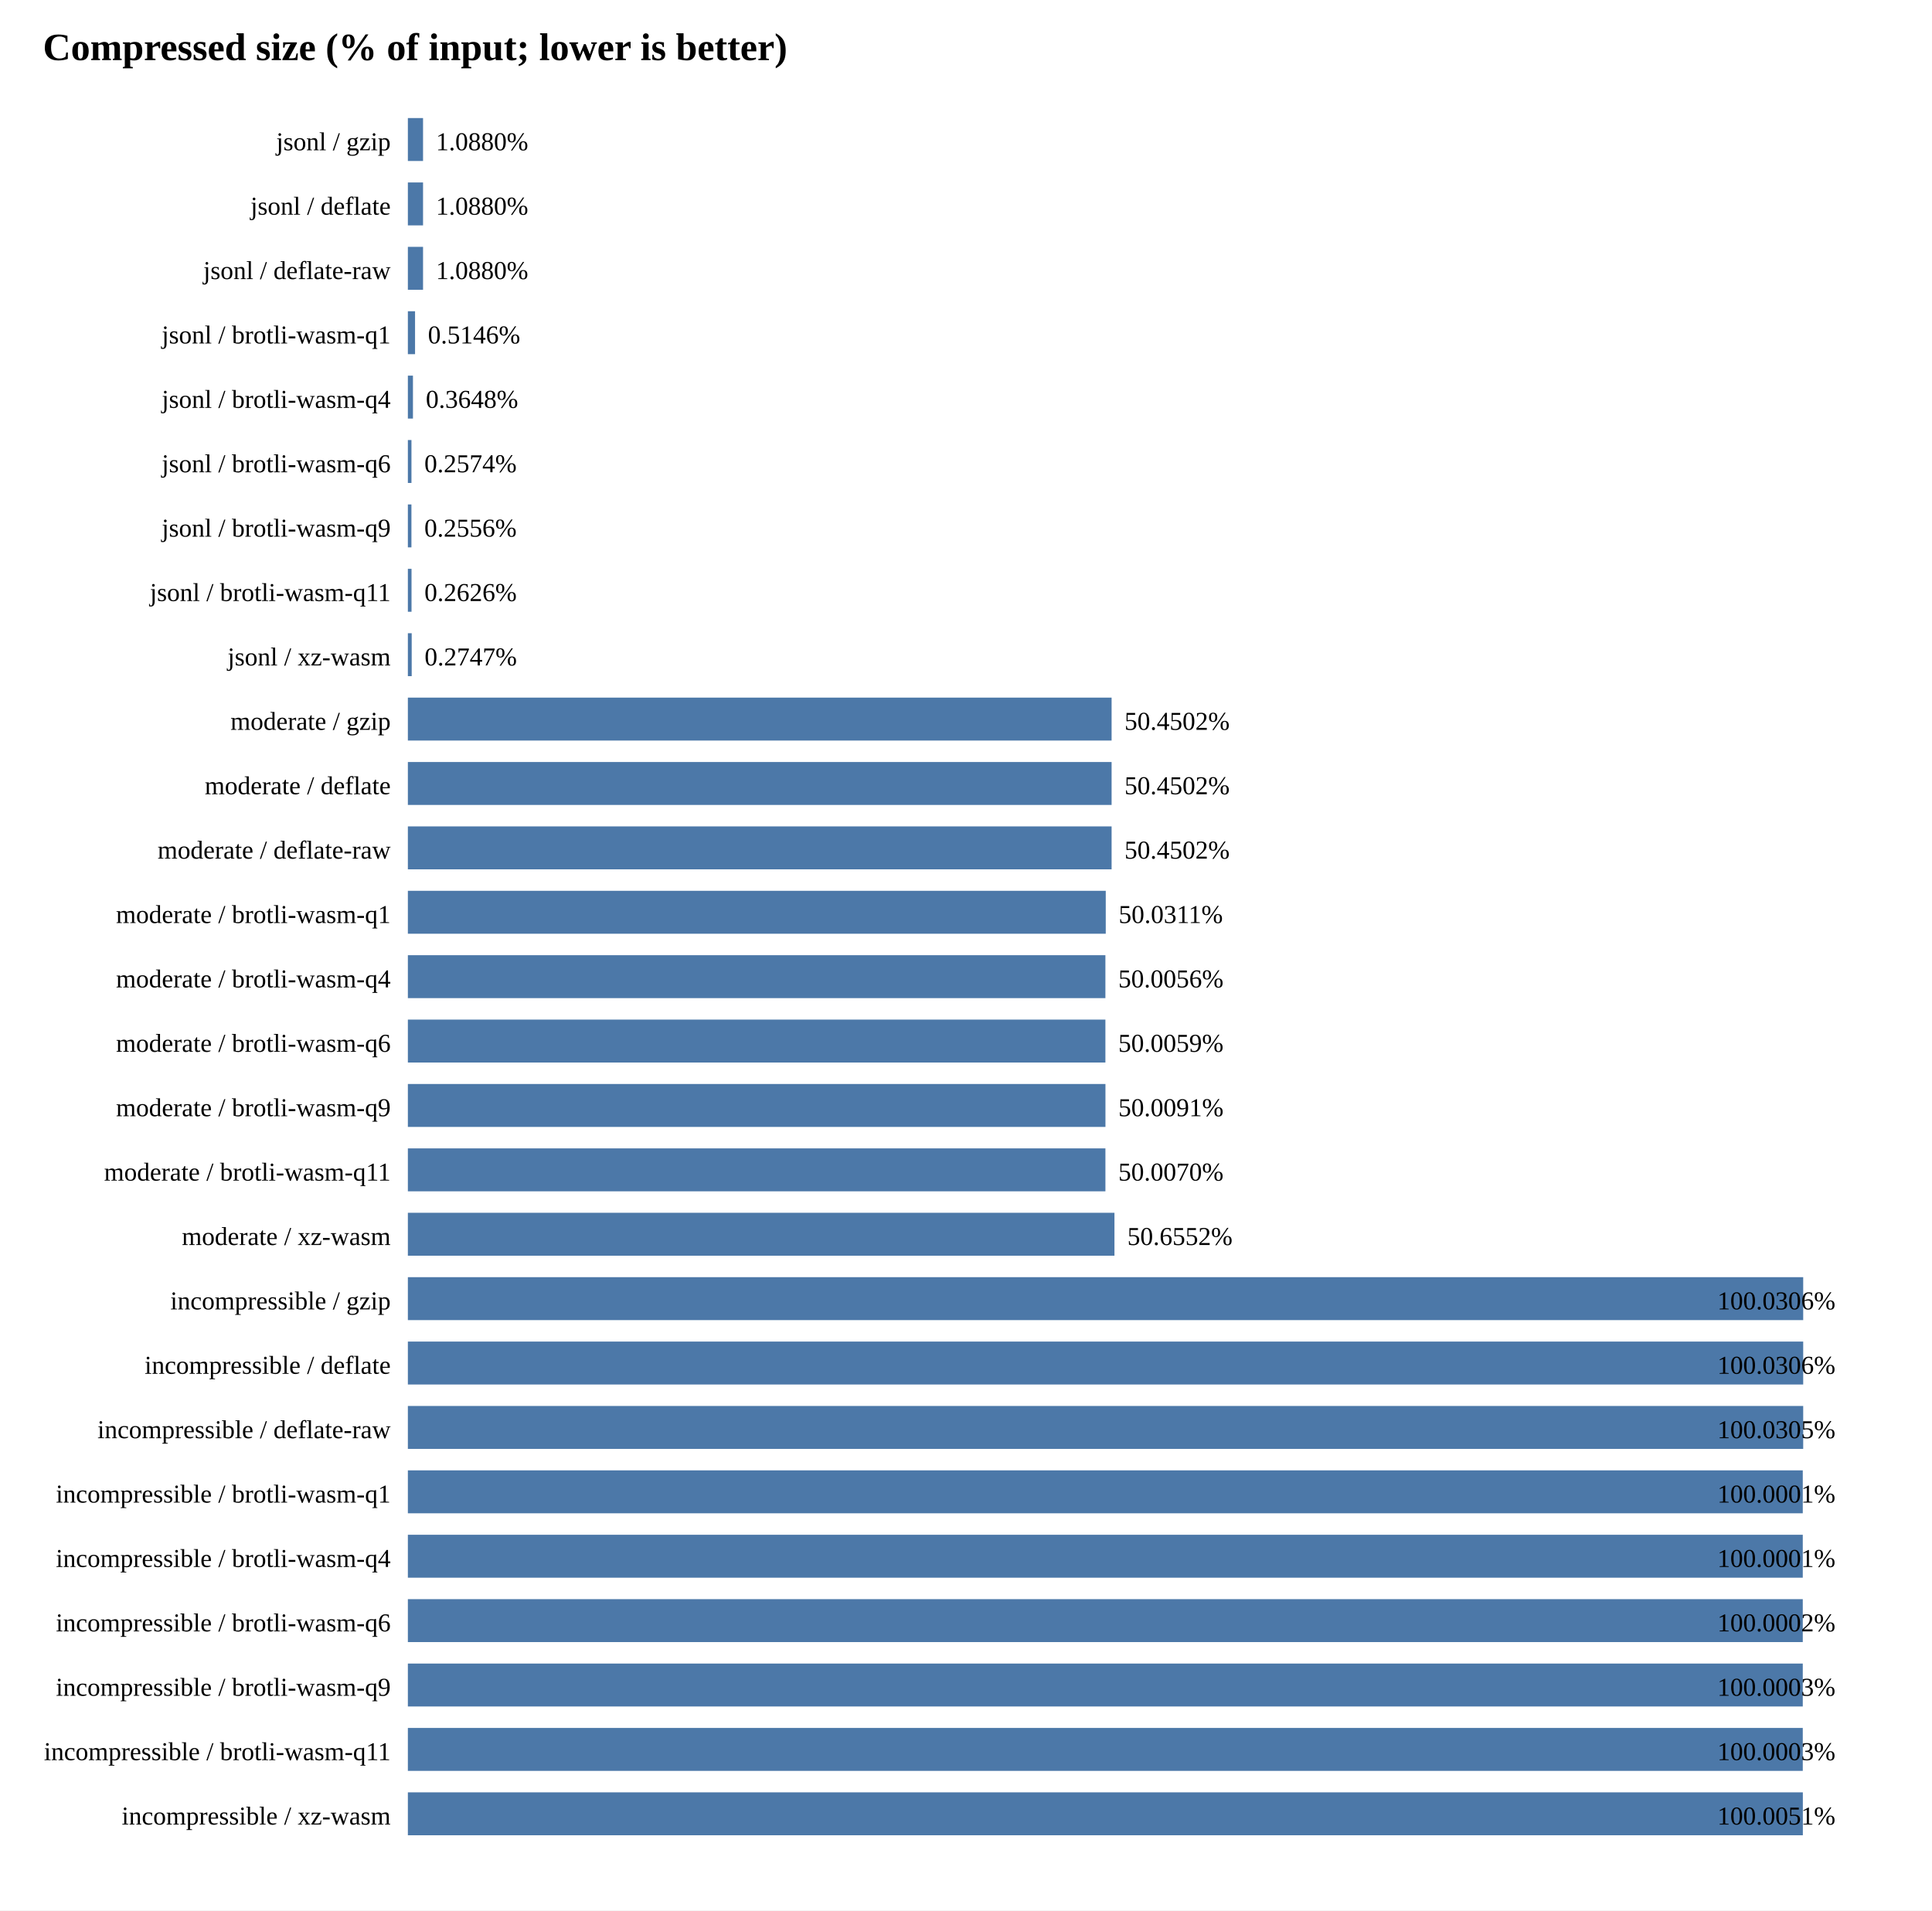
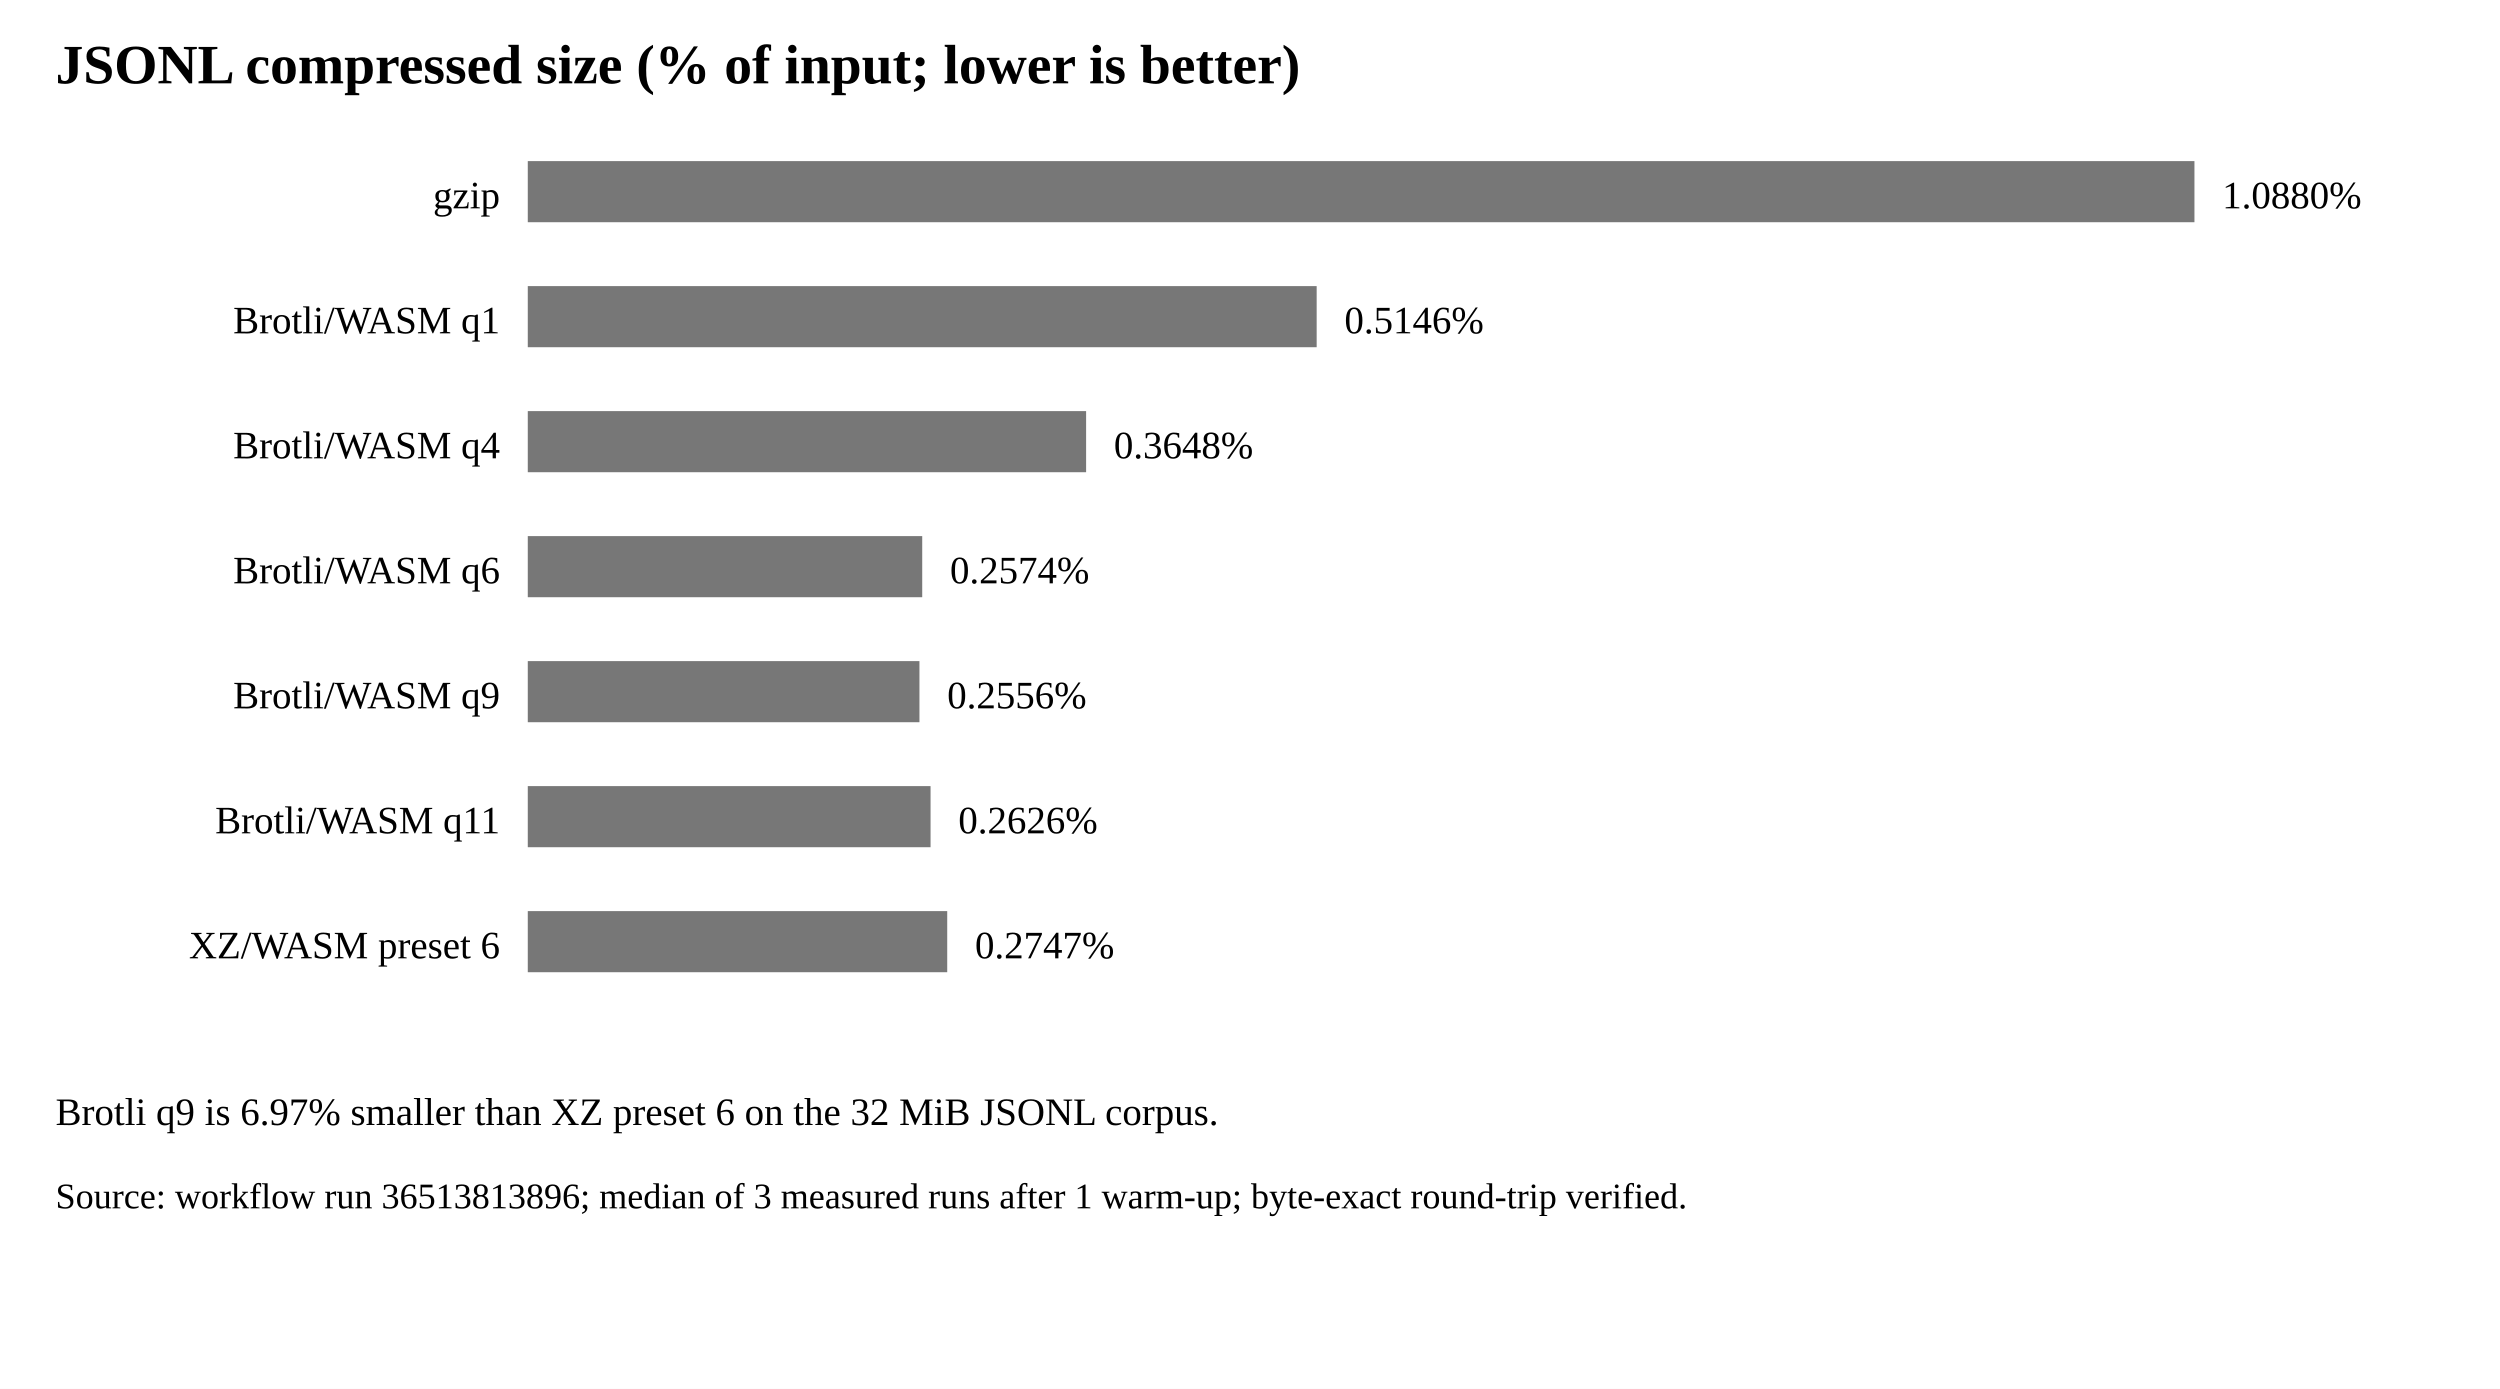
- <svg xmlns="http://www.w3.org/2000/svg" width="900" height="890">
+ <svg xmlns="http://www.w3.org/2000/svg" width="900" height="500" viewBox="0 0 900 500">
  <rect width="100%" height="100%" fill="white" />
-   <text x="20" y="28" font-size="18" font-weight="bold">Compressed size (% of input; lower is better)</text>
-   <text x="182" y="70" text-anchor="end" font-size="12">jsonl / gzip</text>
-   <rect x="190" y="55" width="7.07" height="20" fill="#4c78a8" />
-   <text x="203.07" y="70" font-size="12">1.0880%</text>
-   <text x="182" y="100" text-anchor="end" font-size="12">jsonl / deflate</text>
-   <rect x="190" y="85" width="7.07" height="20" fill="#4c78a8" />
-   <text x="203.07" y="100" font-size="12">1.0880%</text>
-   <text x="182" y="130" text-anchor="end" font-size="12">jsonl / deflate-raw</text>
-   <rect x="190" y="115" width="7.07" height="20" fill="#4c78a8" />
-   <text x="203.07" y="130" font-size="12">1.0880%</text>
-   <text x="182" y="160" text-anchor="end" font-size="12">jsonl / brotli-wasm-q1</text>
-   <rect x="190" y="145" width="3.344" height="20" fill="#4c78a8" />
-   <text x="199.344" y="160" font-size="12">0.5146%</text>
-   <text x="182" y="190" text-anchor="end" font-size="12">jsonl / brotli-wasm-q4</text>
-   <rect x="190" y="175" width="2.37" height="20" fill="#4c78a8" />
-   <text x="198.37" y="190" font-size="12">0.3648%</text>
-   <text x="182" y="220" text-anchor="end" font-size="12">jsonl / brotli-wasm-q6</text>
-   <rect x="190" y="205" width="1.673" height="20" fill="#4c78a8" />
-   <text x="197.673" y="220" font-size="12">0.2574%</text>
-   <text x="182" y="250" text-anchor="end" font-size="12">jsonl / brotli-wasm-q9</text>
-   <rect x="190" y="235" width="1.661" height="20" fill="#4c78a8" />
-   <text x="197.661" y="250" font-size="12">0.2556%</text>
-   <text x="182" y="280" text-anchor="end" font-size="12">jsonl / brotli-wasm-q11</text>
-   <rect x="190" y="265" width="1.706" height="20" fill="#4c78a8" />
-   <text x="197.706" y="280" font-size="12">0.2626%</text>
-   <text x="182" y="310" text-anchor="end" font-size="12">jsonl / xz-wasm</text>
-   <rect x="190" y="295" width="1.785" height="20" fill="#4c78a8" />
-   <text x="197.785" y="310" font-size="12">0.2747%</text>
-   <text x="182" y="340" text-anchor="end" font-size="12">moderate / gzip</text>
-   <rect x="190" y="325" width="327.826" height="20" fill="#4c78a8" />
-   <text x="523.826" y="340" font-size="12">50.4502%</text>
-   <text x="182" y="370" text-anchor="end" font-size="12">moderate / deflate</text>
-   <rect x="190" y="355" width="327.826" height="20" fill="#4c78a8" />
-   <text x="523.826" y="370" font-size="12">50.4502%</text>
-   <text x="182" y="400" text-anchor="end" font-size="12">moderate / deflate-raw</text>
-   <rect x="190" y="385" width="327.826" height="20" fill="#4c78a8" />
-   <text x="523.826" y="400" font-size="12">50.4502%</text>
-   <text x="182" y="430" text-anchor="end" font-size="12">moderate / brotli-wasm-q1</text>
-   <rect x="190" y="415" width="325.103" height="20" fill="#4c78a8" />
-   <text x="521.103" y="430" font-size="12">50.0311%</text>
-   <text x="182" y="460" text-anchor="end" font-size="12">moderate / brotli-wasm-q4</text>
-   <rect x="190" y="445" width="324.937" height="20" fill="#4c78a8" />
-   <text x="520.937" y="460" font-size="12">50.0056%</text>
-   <text x="182" y="490" text-anchor="end" font-size="12">moderate / brotli-wasm-q6</text>
-   <rect x="190" y="475" width="324.939" height="20" fill="#4c78a8" />
-   <text x="520.939" y="490" font-size="12">50.0059%</text>
-   <text x="182" y="520" text-anchor="end" font-size="12">moderate / brotli-wasm-q9</text>
-   <rect x="190" y="505" width="324.96" height="20" fill="#4c78a8" />
-   <text x="520.96" y="520" font-size="12">50.0091%</text>
-   <text x="182" y="550" text-anchor="end" font-size="12">moderate / brotli-wasm-q11</text>
-   <rect x="190" y="535" width="324.946" height="20" fill="#4c78a8" />
-   <text x="520.946" y="550" font-size="12">50.0070%</text>
-   <text x="182" y="580" text-anchor="end" font-size="12">moderate / xz-wasm</text>
-   <rect x="190" y="565" width="329.158" height="20" fill="#4c78a8" />
-   <text x="525.158" y="580" font-size="12">50.6552%</text>
-   <text x="182" y="610" text-anchor="end" font-size="12">incompressible / gzip</text>
-   <rect x="190" y="595" width="650" height="20" fill="#4c78a8" />
-   <text x="800" y="610" font-size="12">100.0306%</text>
-   <text x="182" y="640" text-anchor="end" font-size="12">incompressible / deflate</text>
-   <rect x="190" y="625" width="650" height="20" fill="#4c78a8" />
-   <text x="800" y="640" font-size="12">100.0306%</text>
-   <text x="182" y="670" text-anchor="end" font-size="12">incompressible / deflate-raw</text>
-   <rect x="190" y="655" width="650" height="20" fill="#4c78a8" />
-   <text x="800" y="670" font-size="12">100.0305%</text>
-   <text x="182" y="700" text-anchor="end" font-size="12">incompressible / brotli-wasm-q1</text>
-   <rect x="190" y="685" width="649.802" height="20" fill="#4c78a8" />
-   <text x="800" y="700" font-size="12">100.0001%</text>
-   <text x="182" y="730" text-anchor="end" font-size="12">incompressible / brotli-wasm-q4</text>
-   <rect x="190" y="715" width="649.802" height="20" fill="#4c78a8" />
-   <text x="800" y="730" font-size="12">100.0001%</text>
-   <text x="182" y="760" text-anchor="end" font-size="12">incompressible / brotli-wasm-q6</text>
-   <rect x="190" y="745" width="649.803" height="20" fill="#4c78a8" />
-   <text x="800" y="760" font-size="12">100.0002%</text>
-   <text x="182" y="790" text-anchor="end" font-size="12">incompressible / brotli-wasm-q9</text>
-   <rect x="190" y="775" width="649.803" height="20" fill="#4c78a8" />
-   <text x="800" y="790" font-size="12">100.0003%</text>
-   <text x="182" y="820" text-anchor="end" font-size="12">incompressible / brotli-wasm-q11</text>
-   <rect x="190" y="805" width="649.803" height="20" fill="#4c78a8" />
-   <text x="800" y="820" font-size="12">100.0003%</text>
-   <text x="182" y="850" text-anchor="end" font-size="12">incompressible / xz-wasm</text>
-   <rect x="190" y="835" width="649.835" height="20" fill="#4c78a8" />
-   <text x="800" y="850" font-size="12">100.0051%</text>
+   <text x="20" y="30" font-size="20" font-weight="bold">JSONL compressed size (% of input; lower is better)</text>
+   <g font-size="14">
+     <text x="180" y="75" text-anchor="end">gzip</text>
+     <rect x="190" y="58" width="600" height="22" fill="#777" />
+     <text x="800" y="75">1.0880%</text>
+     <text x="180" y="120" text-anchor="end">Brotli/WASM q1</text>
+     <rect x="190" y="103" width="284" height="22" fill="#777" />
+     <text x="484" y="120">0.5146%</text>
+     <text x="180" y="165" text-anchor="end">Brotli/WASM q4</text>
+     <rect x="190" y="148" width="201" height="22" fill="#777" />
+     <text x="401" y="165">0.3648%</text>
+     <text x="180" y="210" text-anchor="end">Brotli/WASM q6</text>
+     <rect x="190" y="193" width="142" height="22" fill="#777" />
+     <text x="342" y="210">0.2574%</text>
+     <text x="180" y="255" text-anchor="end">Brotli/WASM q9</text>
+     <rect x="190" y="238" width="141" height="22" fill="#777" />
+     <text x="341" y="255">0.2556%</text>
+     <text x="180" y="300" text-anchor="end">Brotli/WASM q11</text>
+     <rect x="190" y="283" width="145" height="22" fill="#777" />
+     <text x="345" y="300">0.2626%</text>
+     <text x="180" y="345" text-anchor="end">XZ/WASM preset 6</text>
+     <rect x="190" y="328" width="151" height="22" fill="#777" />
+     <text x="351" y="345">0.2747%</text>
+   </g>
+   <text x="20" y="405" font-size="14">Brotli q9 is 6.97% smaller than XZ preset 6 on the 32 MiB JSONL corpus.</text>
+   <text x="20" y="435" font-size="13">Source: workflow run 36513813896; median of 3 measured runs after 1 warm-up; byte-exact round-trip verified.</text>
</svg>
